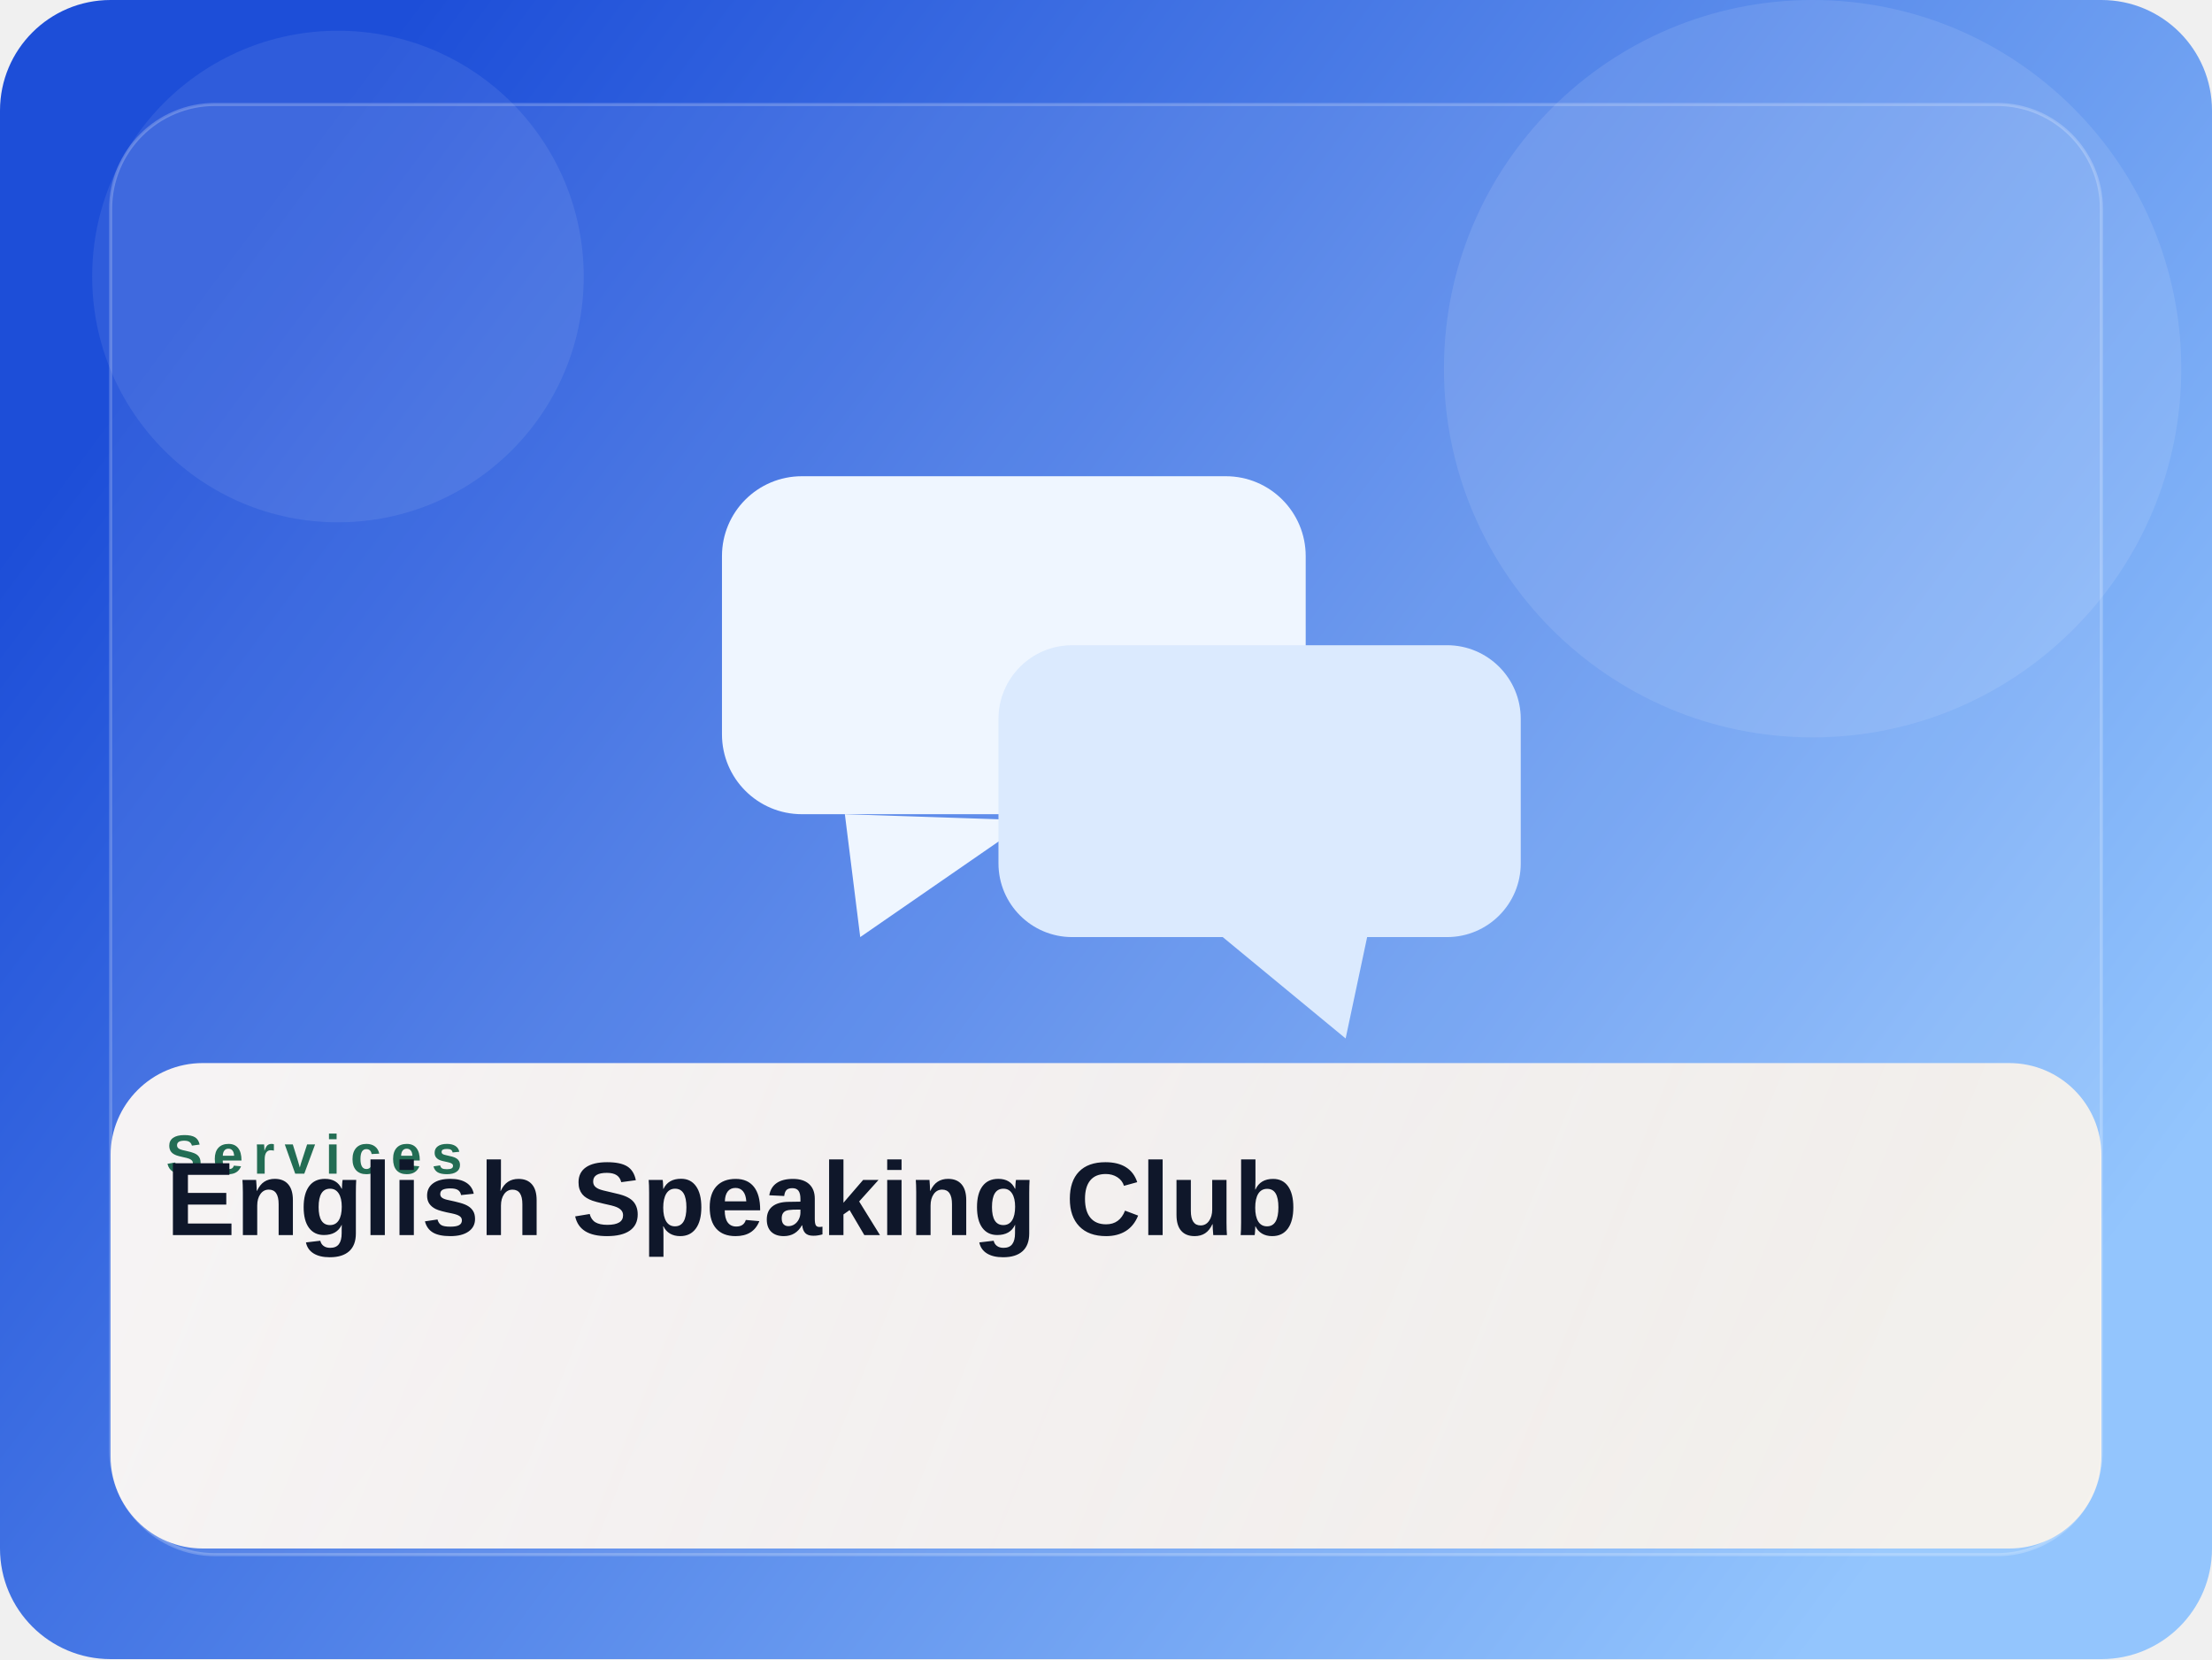
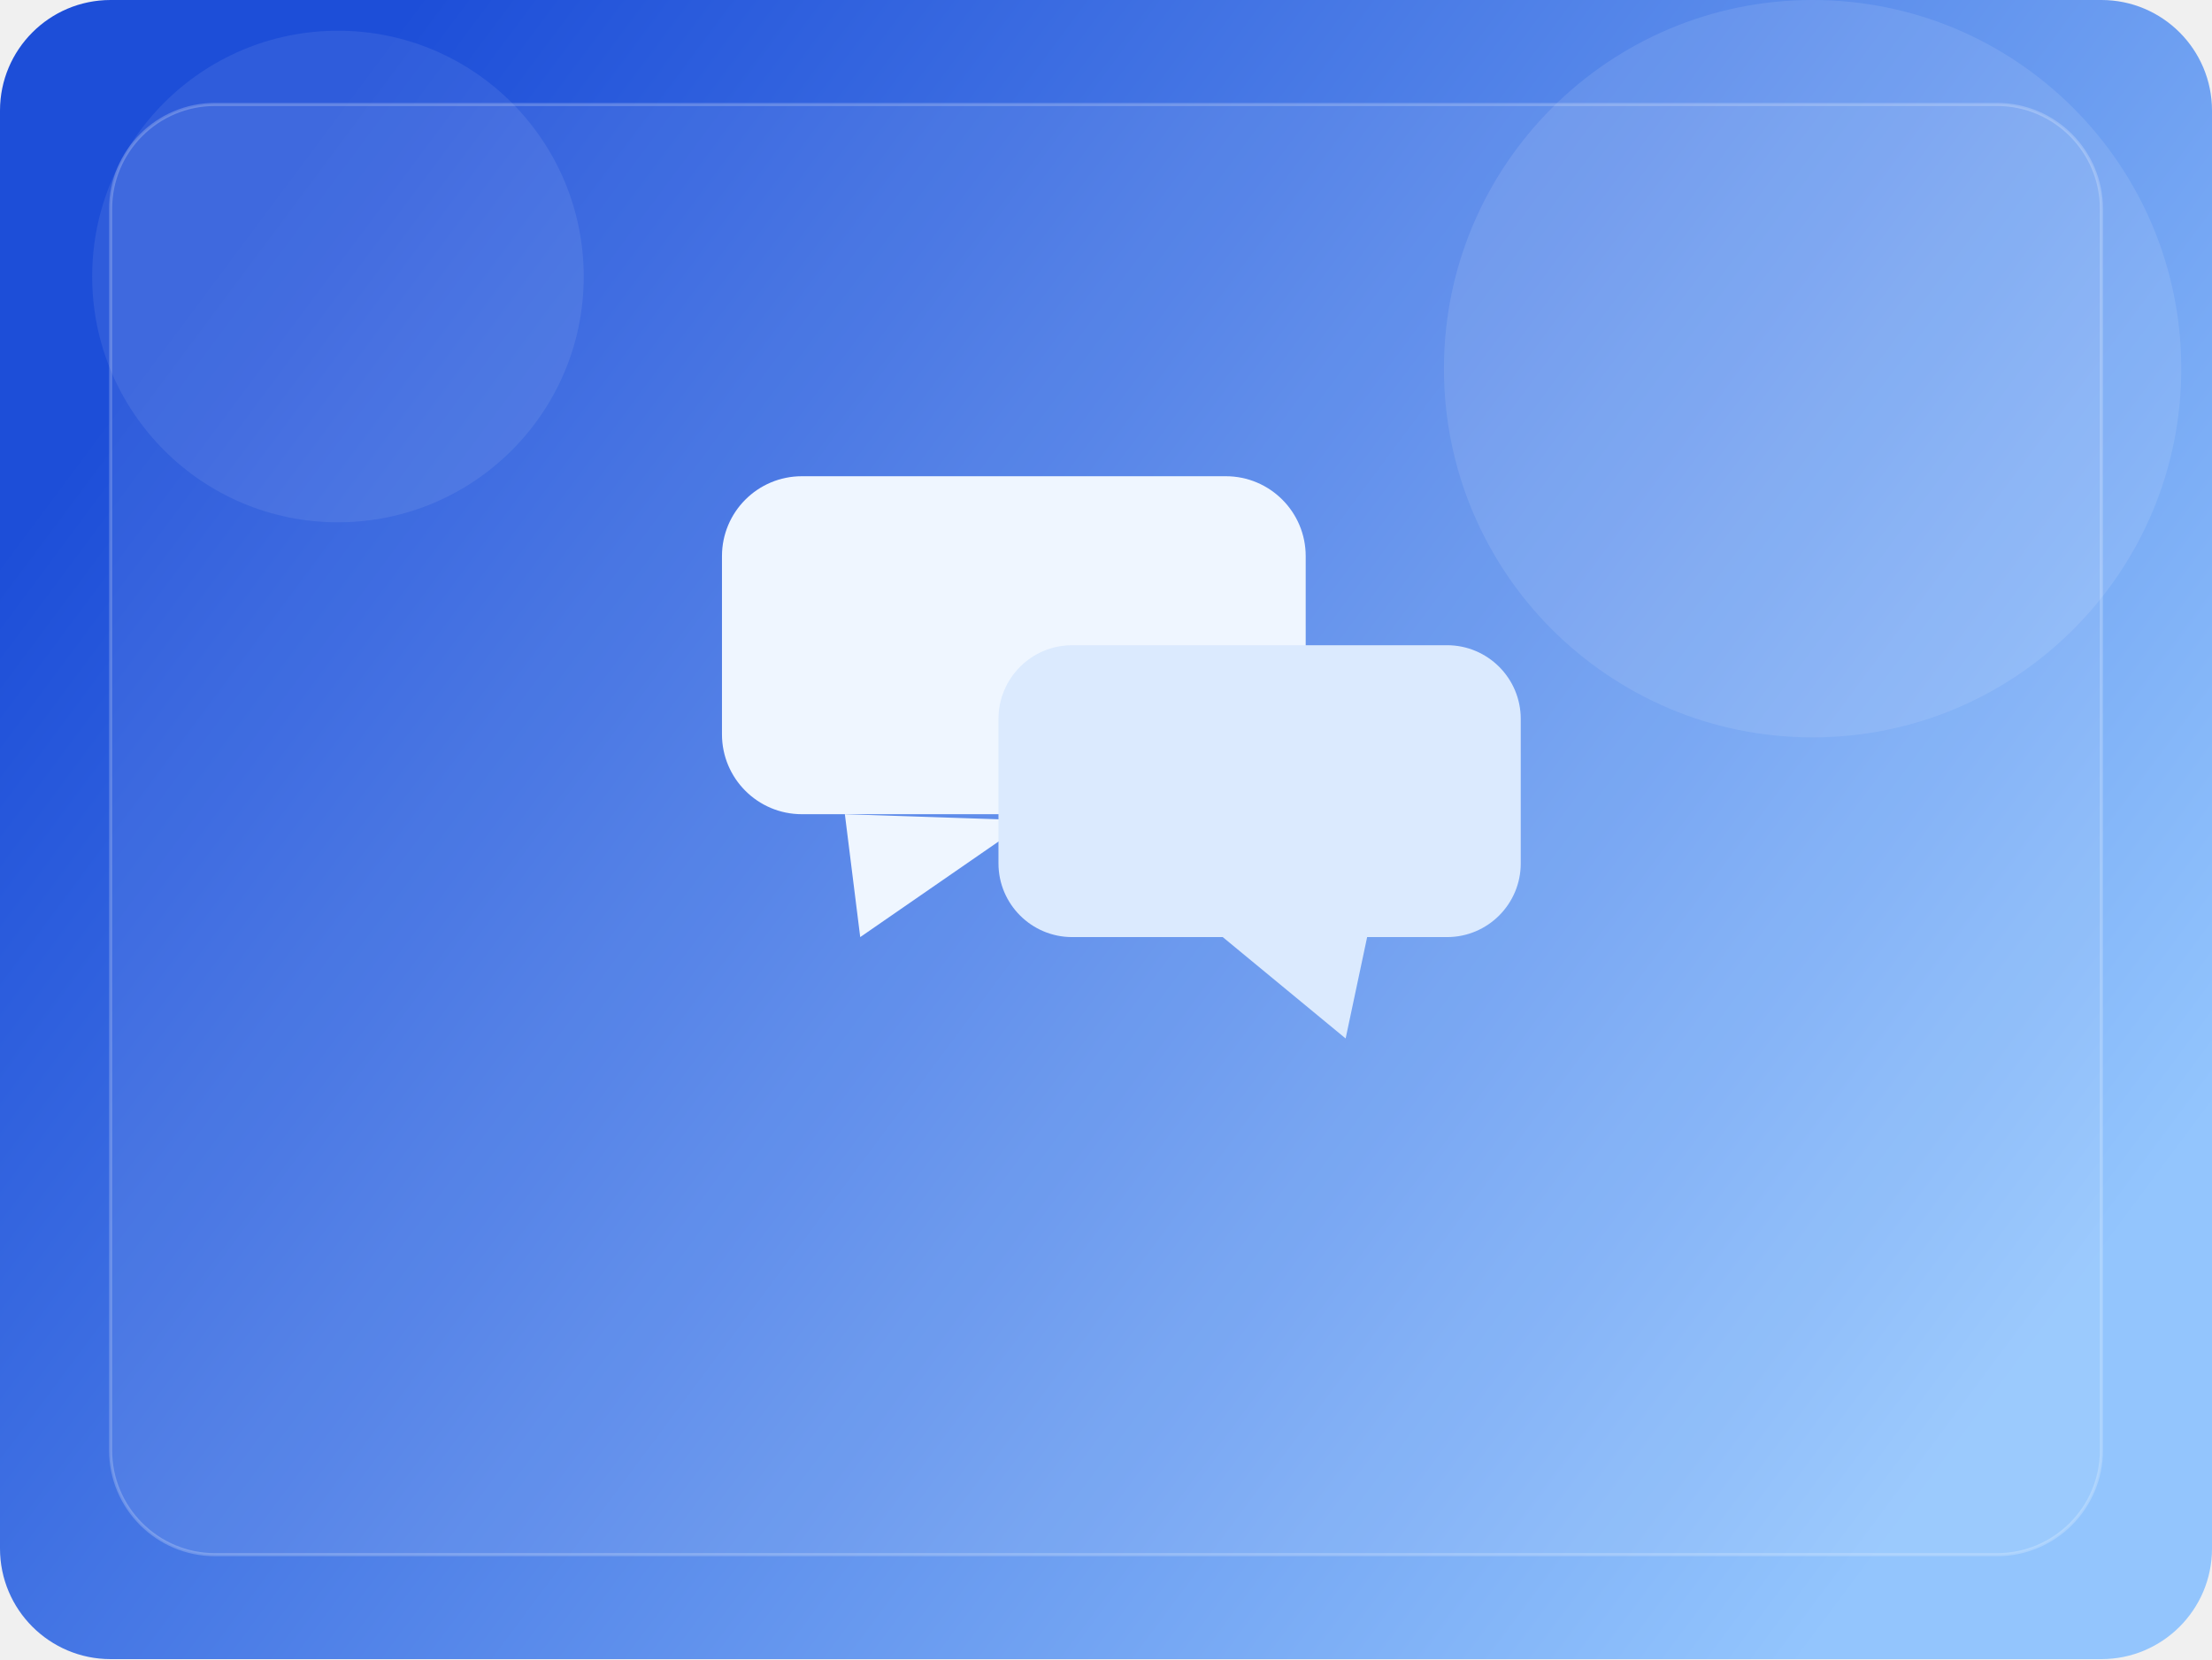
<svg xmlns="http://www.w3.org/2000/svg" width="1200" height="900" viewBox="0 0 720 540" fill="none">
  <defs>
    <linearGradient id="bg" x1="90" y1="60" x2="640" y2="470" gradientUnits="userSpaceOnUse">
      <stop stop-color="#1d4ed8" />
      <stop offset="1" stop-color="#93c5fd" />
    </linearGradient>
    <linearGradient id="card" x1="80" y1="320" x2="580" y2="520" gradientUnits="userSpaceOnUse">
      <stop stop-color="#fffaf4" stop-opacity="0.95" />
      <stop offset="1" stop-color="#fff5ea" stop-opacity="0.88" />
    </linearGradient>
  </defs>
  <rect width="720" height="540" rx="36" fill="url(#bg)" />
  <circle cx="590" cy="120" r="120" fill="#ffffff" fill-opacity="0.10" />
  <circle cx="110" cy="90" r="80" fill="#ffffff" fill-opacity="0.08" />
  <rect x="36" y="34" width="648" height="472" rx="34" fill="#ffffff" fill-opacity="0.08" stroke="#ffffff" stroke-opacity="0.22" />
  <rect x="235" y="155" width="190" height="110" rx="26" fill="#eff6ff" />
  <path d="M275 265 L280 305 L335 267" fill="#eff6ff" />
  <rect x="325" y="210" width="170" height="95" rx="24" fill="#dbeafe" />
  <path d="M445 305 L438 338 L398 305" fill="#dbeafe" />
-   <rect x="36" y="346" width="648" height="158" rx="30" fill="url(#card)" />
-   <text x="54" y="382" fill="#236d54" font-size="18" font-weight="800" letter-spacing="3.2" font-family="Segoe UI, Arial, sans-serif">Services</text>
-   <text x="54" y="402" fill="#0f172a" font-size="34" font-weight="700" font-family="Segoe UI, Arial, sans-serif">English Speaking Club</text>
</svg>
